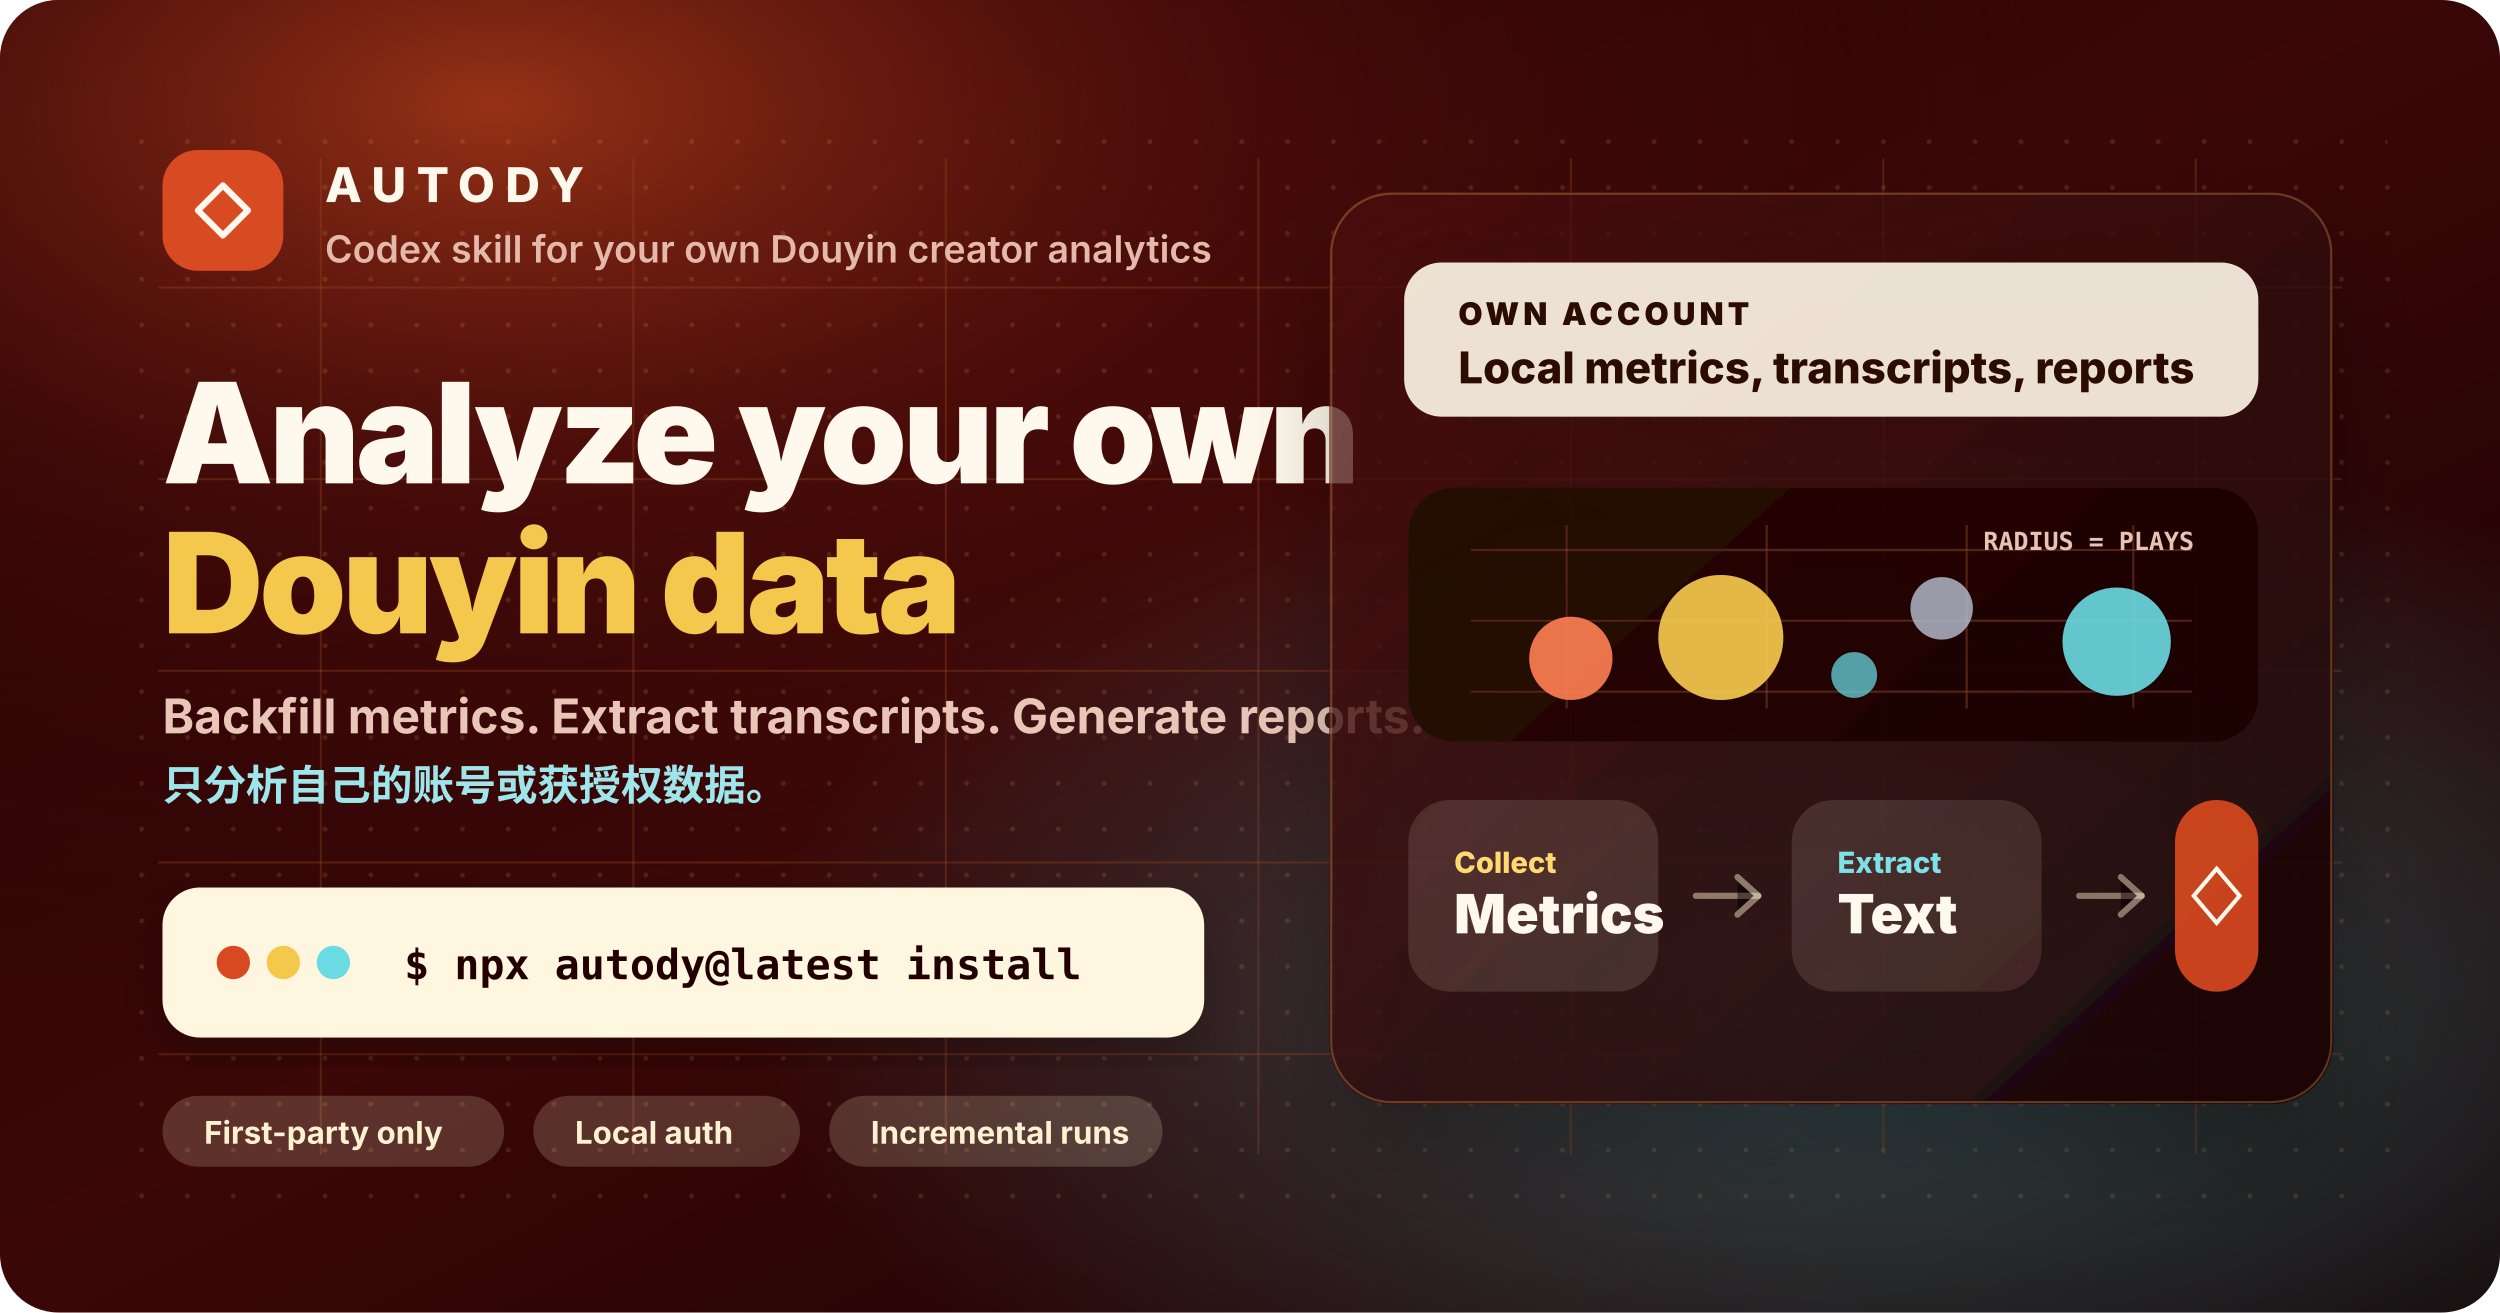
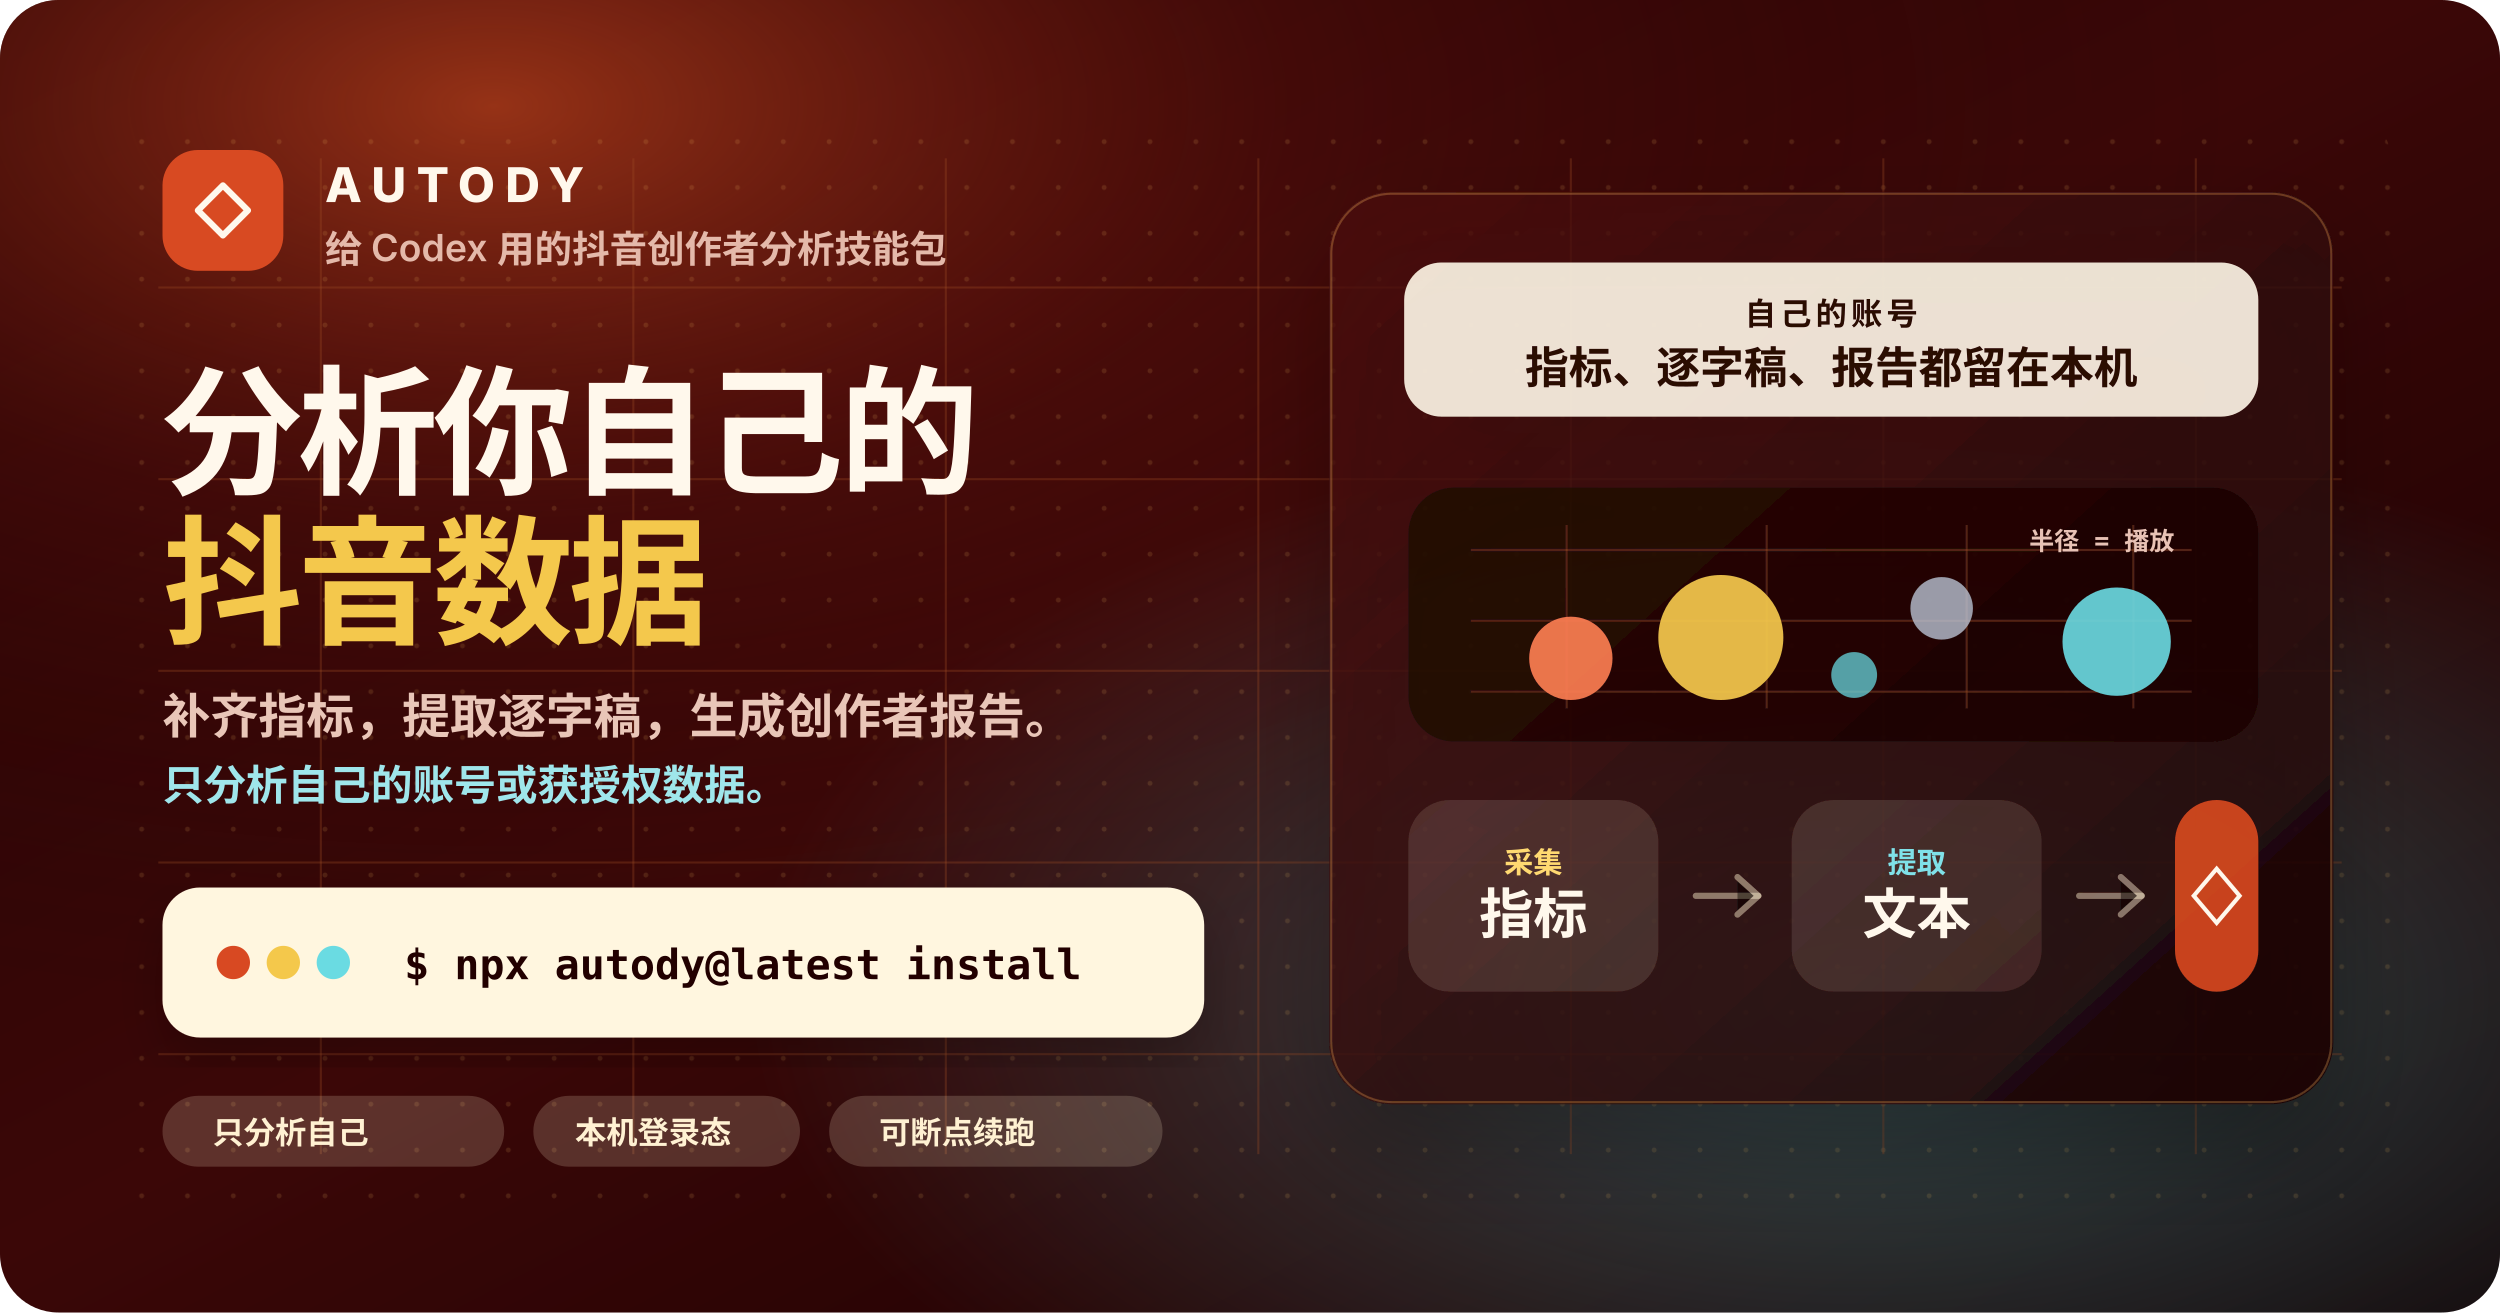
<svg xmlns="http://www.w3.org/2000/svg" width="1200" height="630" viewBox="0 0 1200 630" role="img" aria-labelledby="title desc">
  <defs>
    <linearGradient id="bg" x1="0" x2="1" y1="0" y2="1">
      <stop offset="0%" stop-color="#210203" />
      <stop offset="48%" stop-color="#3b0707" />
      <stop offset="100%" stop-color="#120001" />
    </linearGradient>
    <radialGradient id="warmGlow" cx="20%" cy="8%" r="70%">
      <stop offset="0%" stop-color="#c0441e" stop-opacity=".72" />
      <stop offset="45%" stop-color="#7e1b12" stop-opacity=".24" />
      <stop offset="100%" stop-color="#120001" stop-opacity="0" />
    </radialGradient>
    <radialGradient id="cyanGlow" cx="74%" cy="76%" r="44%">
      <stop offset="0%" stop-color="#55d8df" stop-opacity=".34" />
      <stop offset="100%" stop-color="#55d8df" stop-opacity="0" />
    </radialGradient>
    <linearGradient id="panel" x1="0" x2="1" y1="0" y2="1">
      <stop offset="0%" stop-color="#4d1713" stop-opacity=".68" />
      <stop offset="100%" stop-color="#1b0304" stop-opacity=".88" />
    </linearGradient>
    <linearGradient id="terminal" x1="0" x2="1" y1="0" y2="1">
      <stop offset="0%" stop-color="#fff7ec" />
      <stop offset="100%" stop-color="#f4d7a2" />
    </linearGradient>
    <filter id="shadow" x="-20%" y="-20%" width="140%" height="140%">
      <feDropShadow dx="0" dy="24" stdDeviation="22" flood-color="#000000" flood-opacity=".32" />
    </filter>
    <filter id="softShadow" x="-20%" y="-20%" width="140%" height="140%">
      <feDropShadow dx="0" dy="12" stdDeviation="12" flood-color="#000000" flood-opacity=".22" />
    </filter>
    <pattern id="dots" width="22" height="22" patternUnits="userSpaceOnUse">
      <circle cx="2" cy="2" r="1.2" fill="#f4be61" opacity=".22" />
    </pattern>
  </defs>
  <rect width="1200" height="630" rx="28" fill="url(#bg)" />
  <rect width="1200" height="630" rx="28" fill="url(#warmGlow)" />
  <rect width="1200" height="630" rx="28" fill="url(#cyanGlow)" />
  <rect x="52" y="52" width="1096" height="526" rx="26" fill="url(#dots)" opacity=".62" />
  <g stroke="#9c4b25" stroke-opacity=".32" stroke-width="1">
    <path d="M76 138H1124M76 230H1124M76 322H1124M76 414H1124M76 506H1124" />
    <path d="M154 76V554M304 76V554M454 76V554M604 76V554M754 76V554M904 76V554M1054 76V554" />
  </g>
  <g font-family="Inter, ui-sans-serif, -apple-system, BlinkMacSystemFont, 'Segoe UI', 'PingFang SC', sans-serif">
    <g transform="translate(78 72)">
      <rect width="58" height="58" rx="17" fill="#d84a22" />
      <path d="M29 17L41 29L29 41L17 29Z" fill="none" stroke="#fff8ec" stroke-width="3" stroke-linejoin="round" />
      <text x="78" y="25" font-size="23" font-weight="800" letter-spacing="5" fill="#fff8ec">AUTODY</text>
-       <text x="78" y="54" font-size="18" font-weight="600" fill="#e4b9aa">Codex skill for your own Douyin creator analytics</text>
+       <text x="78" y="54" font-size="18" font-weight="600" fill="#e4b9aa">给 Codex 用的抖音创作者分析技能包</text>
    </g>
-     <text x="78" y="232" font-size="67" font-weight="850" letter-spacing="-2" fill="#fff8ec">Analyze your own</text>
-     <text x="78" y="304" font-size="67" font-weight="850" letter-spacing="-2" fill="#f4c84c">Douyin data</text>
-     <text x="78" y="352" font-size="23" font-weight="650" fill="#e9c6b8">Backfill metrics. Extract transcripts. Generate reports.</text>
+     <text x="78" y="232" font-size="67" font-weight="850" letter-spacing="-2" fill="#fff8ec">分析你自己的</text>
+     <text x="78" y="304" font-size="67" font-weight="850" letter-spacing="-2" fill="#f4c84c">抖音数据</text>
+     <text x="78" y="352" font-size="23" font-weight="650" fill="#e9c6b8">补齐指标，提取逐字稿，生成创作者报告。</text>
    <text x="78" y="384" font-size="20" font-weight="600" fill="#9fe6eb">只分析自己的账号或获授权数据。</text>
    <g transform="translate(78 426)" filter="url(#softShadow)">
      <rect width="500" height="72" rx="18" fill="#fff6df" />
      <circle cx="34" cy="36" r="8" fill="#d84a22" />
      <circle cx="58" cy="36" r="8" fill="#f4c84c" />
      <circle cx="82" cy="36" r="8" fill="#6bdbe2" />
      <text x="116" y="44" font-family="ui-monospace, SFMono-Regular, Menlo, Consolas, monospace" font-size="20" font-weight="800" fill="#210203">$ npx autody@latest install</text>
    </g>
    <g transform="translate(78 526)">
      <rect width="164" height="34" rx="17" fill="#fff1d2" fill-opacity=".18" />
-       <text x="20" y="23" font-size="15" font-weight="750" fill="#fff1d2">First-party only</text>
+       <text x="24" y="23" font-size="15" font-weight="750" fill="#fff1d2">只分析自己</text>
      <rect x="178" width="128" height="34" rx="17" fill="#fff1d2" fill-opacity=".18" />
-       <text x="198" y="23" font-size="15" font-weight="750" fill="#fff1d2">Local auth</text>
+       <text x="198" y="23" font-size="15" font-weight="750" fill="#fff1d2">本机登录态</text>
      <rect x="320" width="160" height="34" rx="17" fill="#fff1d2" fill-opacity=".18" />
-       <text x="340" y="23" font-size="15" font-weight="750" fill="#fff1d2">Incremental runs</text>
+       <text x="344" y="23" font-size="15" font-weight="750" fill="#fff1d2">可断点续跑</text>
    </g>
  </g>
  <g transform="translate(638 92)" filter="url(#shadow)" font-family="Inter, ui-sans-serif, -apple-system, BlinkMacSystemFont, 'Segoe UI', 'PingFang SC', sans-serif">
    <rect width="482" height="438" rx="30" fill="url(#panel)" />
    <rect x="1" y="1" width="480" height="436" rx="29" fill="none" stroke="#ffb05a" stroke-opacity=".28" />
    <rect x="36" y="34" width="410" height="74" rx="18" fill="#fff7e8" fill-opacity=".9" />
-     <text x="62" y="64" font-size="15" font-weight="850" letter-spacing="2" fill="#2b0705">OWN ACCOUNT</text>
-     <text x="62" y="92" font-size="21" font-weight="800" fill="#2b0705">Local metrics, transcripts, reports</text>
+     <text x="241" y="64" text-anchor="middle" font-size="15" font-weight="850" letter-spacing="2" fill="#2b0705">自己的账号</text>
+     <text x="241" y="92" text-anchor="middle" font-size="21" font-weight="800" fill="#2b0705">指标、逐字稿、报告都留在本机</text>
    <g transform="translate(38 142)">
      <rect width="408" height="122" rx="22" fill="#170203" fill-opacity=".62" />
      <g stroke="#b85b2d" stroke-opacity=".32" stroke-width="1">
        <path d="M30 30H376M30 64H376M30 98H376" />
        <path d="M76 18V106M172 18V106M268 18V106M348 18V106" />
      </g>
      <circle cx="78" cy="82" r="20" fill="#ff7f54" fill-opacity=".9" />
      <circle cx="150" cy="72" r="30" fill="#f4c84c" fill-opacity=".92" />
      <circle cx="256" cy="58" r="15" fill="#bcc5d6" fill-opacity=".78" />
      <circle cx="340" cy="74" r="26" fill="#6bdbe2" fill-opacity=".9" />
      <circle cx="214" cy="90" r="11" fill="#6bdbe2" fill-opacity=".72" />
-       <text x="276" y="30" font-family="ui-monospace, SFMono-Regular, Menlo, Consolas, monospace" font-size="12" font-weight="800" fill="#e8c2b5">RADIUS = PLAYS</text>
+       <text x="298" y="30" font-family="ui-monospace, SFMono-Regular, Menlo, Consolas, monospace" font-size="12" font-weight="800" fill="#e8c2b5">半径 = 播放</text>
    </g>
    <g transform="translate(38 292)">
      <g>
        <rect width="120" height="92" rx="20" fill="#fff7e8" fill-opacity=".12" />
-         <text x="22" y="35" font-size="14" font-weight="800" fill="#ffd971">Collect</text>
-         <text x="22" y="64" font-size="26" font-weight="850" fill="#fff8ec">Metrics</text>
+         <text x="60" y="35" text-anchor="middle" font-size="14" font-weight="800" fill="#ffd971">采集</text>
+         <text x="60" y="64" text-anchor="middle" font-size="26" font-weight="850" fill="#fff8ec">指标</text>
      </g>
      <path d="M138 46H168" stroke="#fff1d2" stroke-width="3" stroke-linecap="round" opacity=".45" />
      <path d="M158 37L168 46L158 55" stroke="#fff1d2" stroke-width="3" stroke-linecap="round" stroke-linejoin="round" opacity=".45" />
      <g transform="translate(184 0)">
        <rect width="120" height="92" rx="20" fill="#fff7e8" fill-opacity=".12" />
-         <text x="22" y="35" font-size="14" font-weight="800" fill="#7fe1e8">Extract</text>
-         <text x="22" y="64" font-size="26" font-weight="850" fill="#fff8ec">Text</text>
+         <text x="60" y="35" text-anchor="middle" font-size="14" font-weight="800" fill="#7fe1e8">提取</text>
+         <text x="60" y="64" text-anchor="middle" font-size="26" font-weight="850" fill="#fff8ec">文本</text>
      </g>
      <path d="M322 46H352" stroke="#fff1d2" stroke-width="3" stroke-linecap="round" opacity=".45" />
      <path d="M342 37L352 46L342 55" stroke="#fff1d2" stroke-width="3" stroke-linecap="round" stroke-linejoin="round" opacity=".45" />
      <g transform="translate(368 0)">
        <rect width="40" height="92" rx="20" fill="#d84a22" fill-opacity=".9" />
        <path d="M20 33L31 46L20 59L9 46Z" fill="none" stroke="#fff8ec" stroke-width="2" />
      </g>
    </g>
  </g>
</svg>
